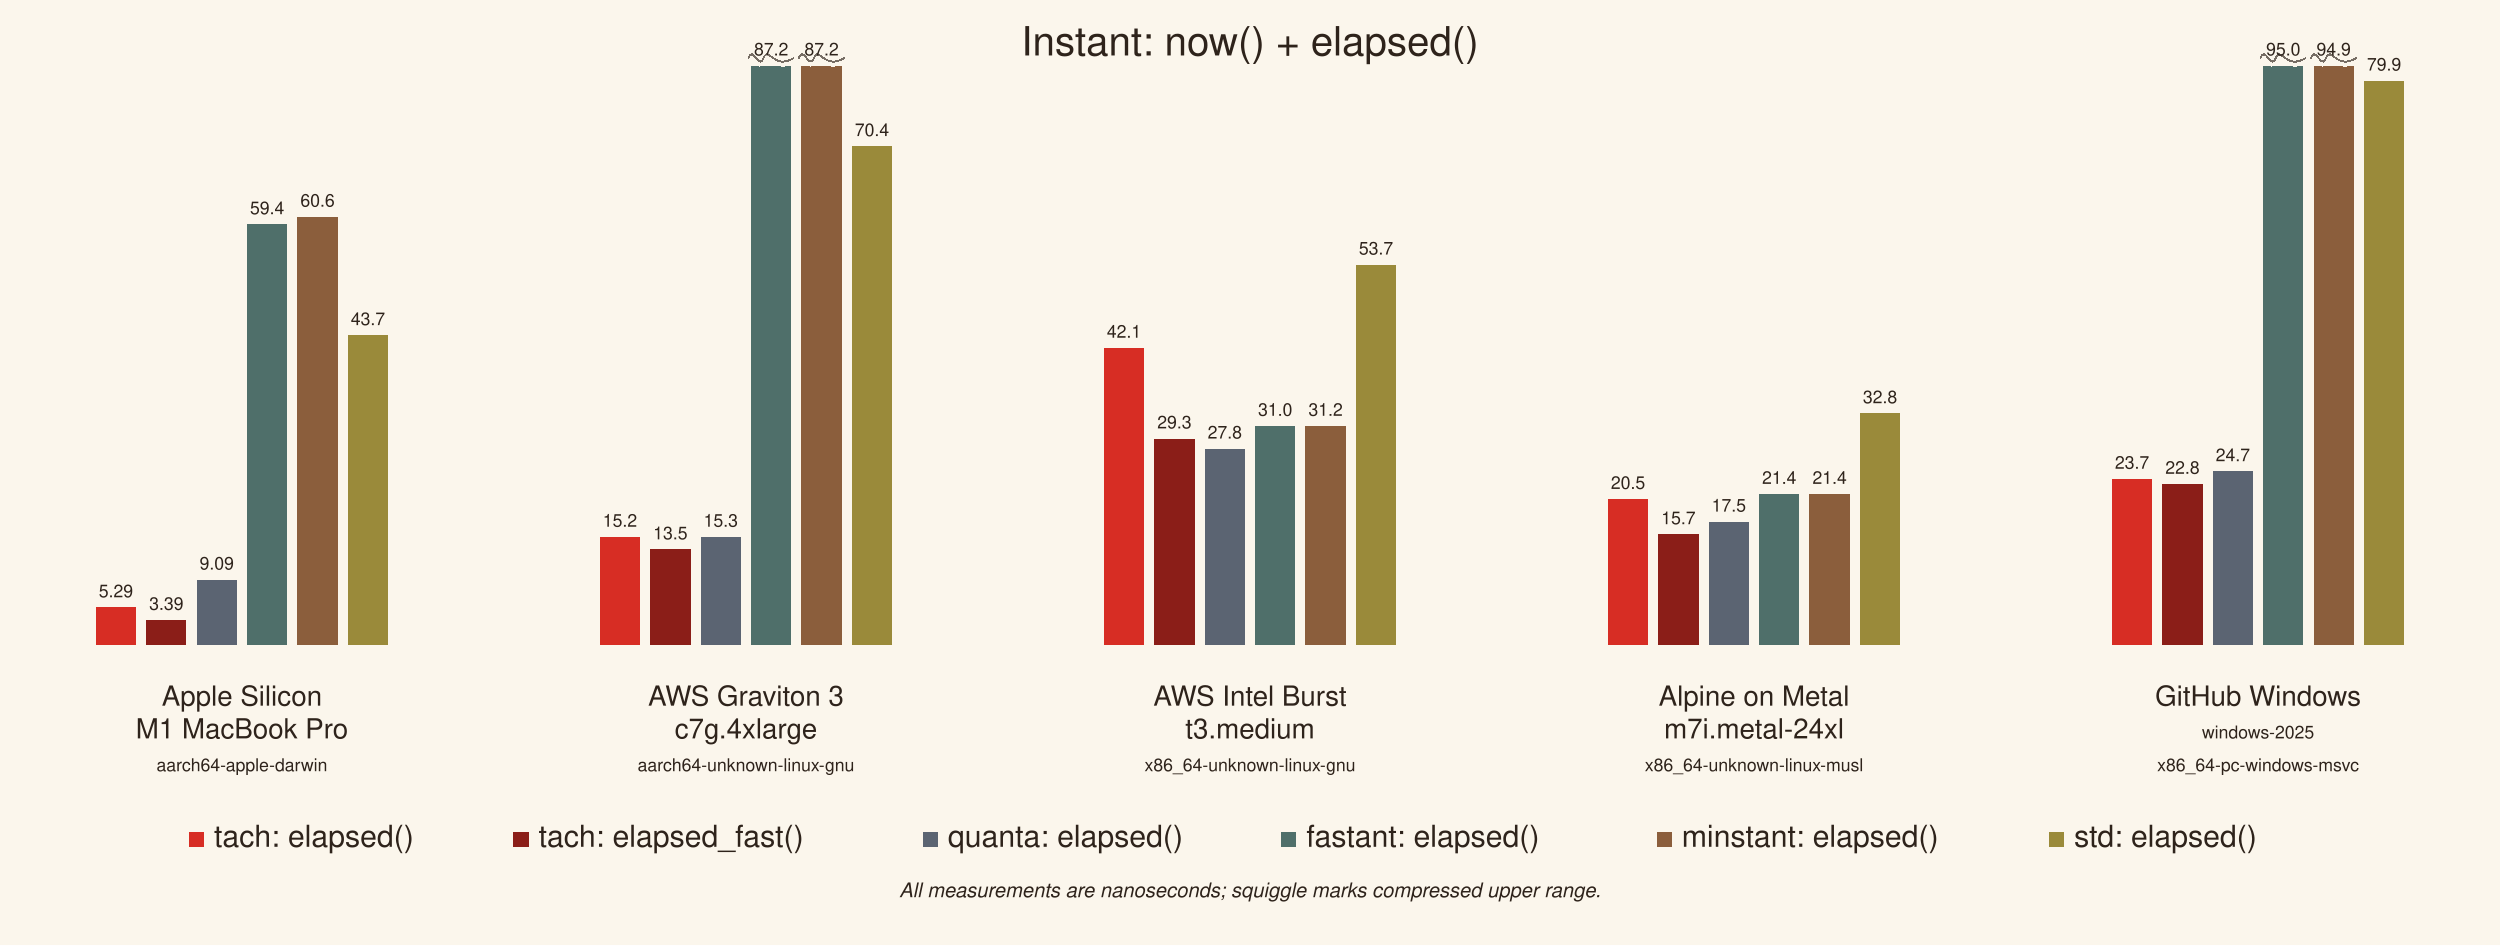
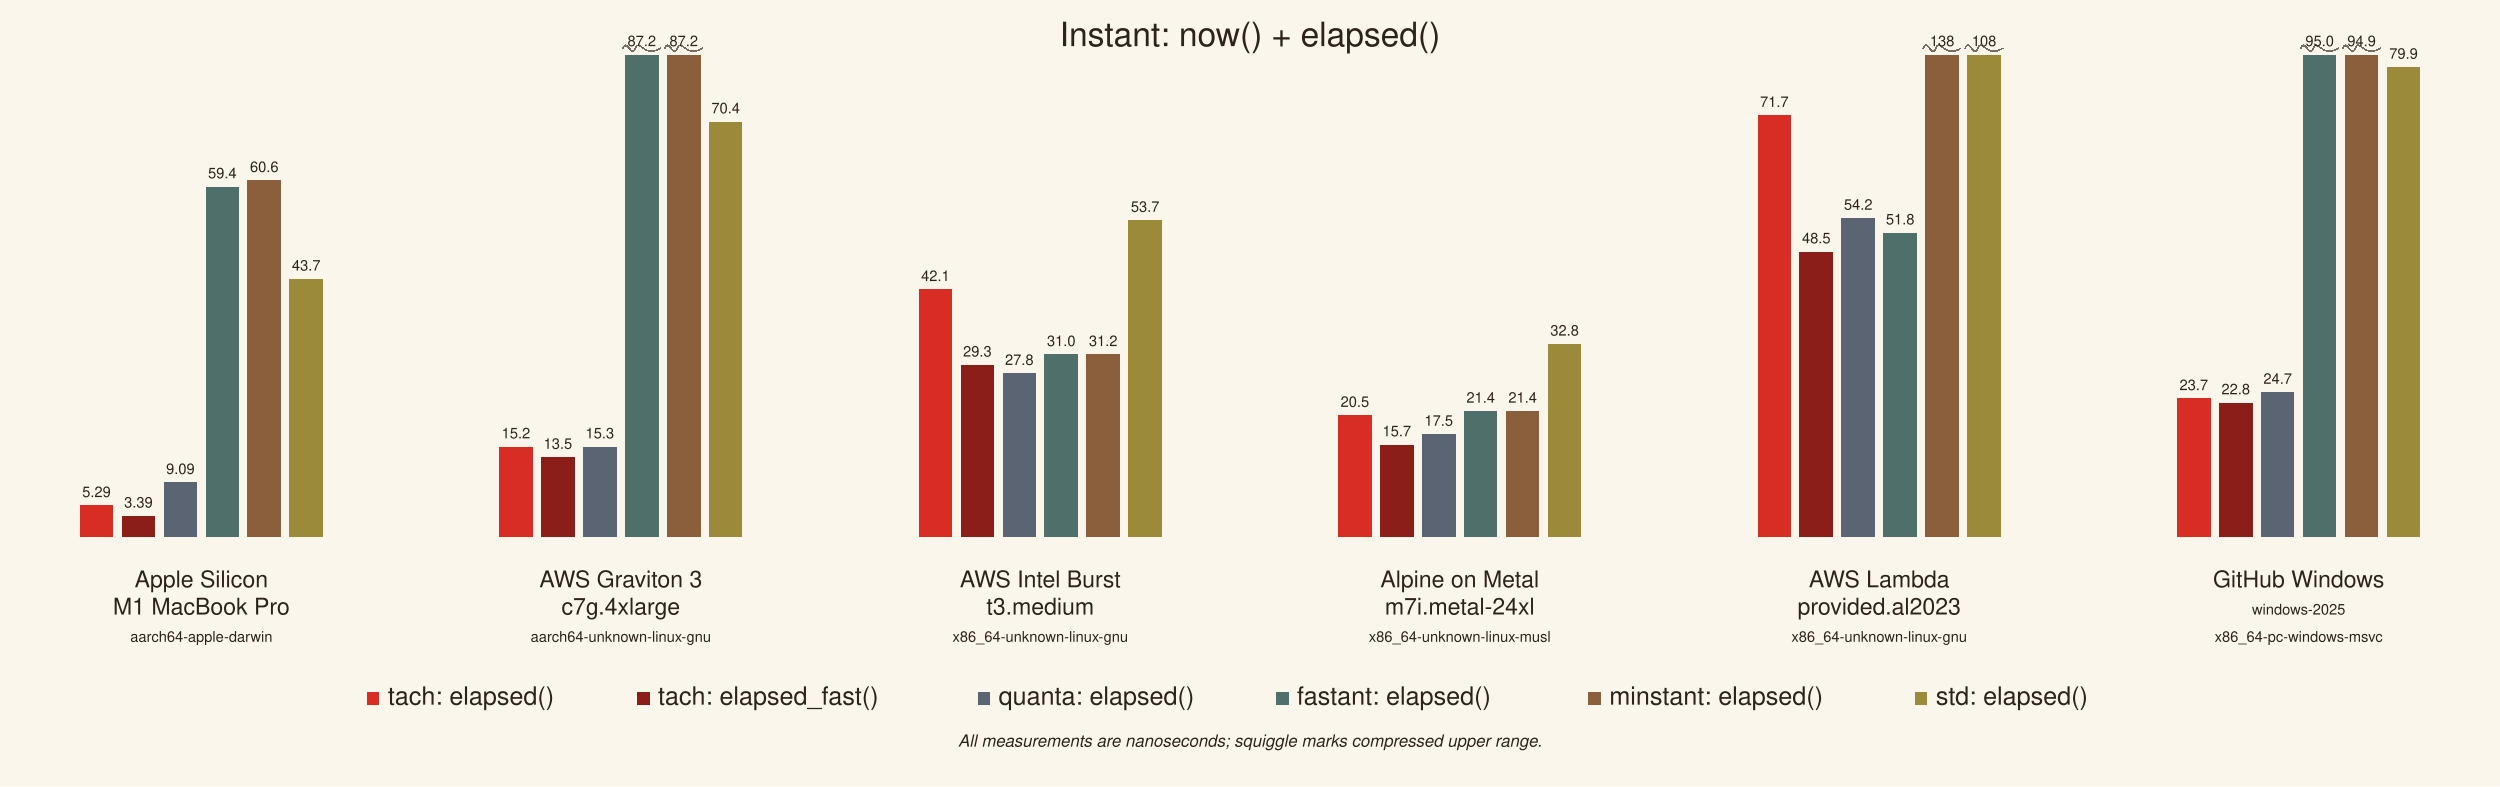
- <svg xmlns="http://www.w3.org/2000/svg" width="992" height="375" viewBox="0 0 992 375">
-   <rect width="992" height="375" fill="#FBF6EC" />
+ <svg xmlns="http://www.w3.org/2000/svg" width="1192" height="375" viewBox="0 0 1192 375">
+   <rect width="1192" height="375" fill="#FBF6EC" />
  <g shape-rendering="crispEdges">
-     <text x="496" y="22" text-anchor="middle" font-family="Avenir Next, Helvetica, Arial, sans-serif" font-size="16" fill="#2E231B">Instant: now() + elapsed()</text>
-     <rect x="74.92" y="330" width="6" height="6" fill="#D72D24" />
-     <text x="84.92" y="336" text-anchor="start" font-family="Avenir Next, Helvetica, Arial, sans-serif" font-size="12" fill="#2E231B">tach: elapsed()</text>
-     <rect x="203.72" y="330" width="6" height="6" fill="#8B1E18" />
-     <text x="213.72" y="336" text-anchor="start" font-family="Avenir Next, Helvetica, Arial, sans-serif" font-size="12" fill="#2E231B">tach: elapsed_fast()</text>
-     <rect x="366.12" y="330" width="6" height="6" fill="#5B6472" />
-     <text x="376.12" y="336" text-anchor="start" font-family="Avenir Next, Helvetica, Arial, sans-serif" font-size="12" fill="#2E231B">quanta: elapsed()</text>
-     <rect x="508.36" y="330" width="6" height="6" fill="#4F6F6A" />
-     <text x="518.36" y="336" text-anchor="start" font-family="Avenir Next, Helvetica, Arial, sans-serif" font-size="12" fill="#2E231B">fastant: elapsed()</text>
-     <rect x="657.32" y="330" width="6" height="6" fill="#8B5E3C" />
-     <text x="667.32" y="336" text-anchor="start" font-family="Avenir Next, Helvetica, Arial, sans-serif" font-size="12" fill="#2E231B">minstant: elapsed()</text>
-     <rect x="813" y="330" width="6" height="6" fill="#9A8A3A" />
-     <text x="823" y="336" text-anchor="start" font-family="Avenir Next, Helvetica, Arial, sans-serif" font-size="12" fill="#2E231B">std: elapsed()</text>
-     <text x="496" y="356" text-anchor="middle" font-family="Avenir Next, Helvetica, Arial, sans-serif" font-size="8" font-style="italic" fill="#2E231B">All measurements are nanoseconds; squiggle marks compressed upper range.</text>
+     <text x="596" y="22" text-anchor="middle" font-family="Avenir Next, Helvetica, Arial, sans-serif" font-size="16" fill="#2E231B">Instant: now() + elapsed()</text>
+     <rect x="174.92" y="330" width="6" height="6" fill="#D72D24" />
+     <text x="184.92" y="336" text-anchor="start" font-family="Avenir Next, Helvetica, Arial, sans-serif" font-size="12" fill="#2E231B">tach: elapsed()</text>
+     <rect x="303.72" y="330" width="6" height="6" fill="#8B1E18" />
+     <text x="313.72" y="336" text-anchor="start" font-family="Avenir Next, Helvetica, Arial, sans-serif" font-size="12" fill="#2E231B">tach: elapsed_fast()</text>
+     <rect x="466.12" y="330" width="6" height="6" fill="#5B6472" />
+     <text x="476.12" y="336" text-anchor="start" font-family="Avenir Next, Helvetica, Arial, sans-serif" font-size="12" fill="#2E231B">quanta: elapsed()</text>
+     <rect x="608.36" y="330" width="6" height="6" fill="#4F6F6A" />
+     <text x="618.36" y="336" text-anchor="start" font-family="Avenir Next, Helvetica, Arial, sans-serif" font-size="12" fill="#2E231B">fastant: elapsed()</text>
+     <rect x="757.32" y="330" width="6" height="6" fill="#8B5E3C" />
+     <text x="767.32" y="336" text-anchor="start" font-family="Avenir Next, Helvetica, Arial, sans-serif" font-size="12" fill="#2E231B">minstant: elapsed()</text>
+     <rect x="913" y="330" width="6" height="6" fill="#9A8A3A" />
+     <text x="923" y="336" text-anchor="start" font-family="Avenir Next, Helvetica, Arial, sans-serif" font-size="12" fill="#2E231B">std: elapsed()</text>
+     <text x="596" y="356" text-anchor="middle" font-family="Avenir Next, Helvetica, Arial, sans-serif" font-size="8" font-style="italic" fill="#2E231B">All measurements are nanoseconds; squiggle marks compressed upper range.</text>
    <rect x="38" y="241" width="16" height="15" fill="#D72D24" />
    <text x="46" y="237" text-anchor="middle" font-family="Avenir Next, Helvetica, Arial, sans-serif" font-size="7" fill="#2E231B">5.29</text>
    <rect x="58" y="246" width="16" height="10" fill="#8B1E18" />
    <text x="66" y="242" text-anchor="middle" font-family="Avenir Next, Helvetica, Arial, sans-serif" font-size="7" fill="#2E231B">3.39</text>
    <rect x="78" y="230" width="16" height="26" fill="#5B6472" />
    <text x="86" y="226" text-anchor="middle" font-family="Avenir Next, Helvetica, Arial, sans-serif" font-size="7" fill="#2E231B">9.09</text>
    <rect x="98" y="89" width="16" height="167" fill="#4F6F6A" />
    <text x="106" y="85" text-anchor="middle" font-family="Avenir Next, Helvetica, Arial, sans-serif" font-size="7" fill="#2E231B">59.4</text>
    <rect x="118" y="86" width="16" height="170" fill="#8B5E3C" />
    <text x="126" y="82" text-anchor="middle" font-family="Avenir Next, Helvetica, Arial, sans-serif" font-size="7" fill="#2E231B">60.6</text>
    <rect x="138" y="133" width="16" height="123" fill="#9A8A3A" />
    <text x="146" y="129" text-anchor="middle" font-family="Avenir Next, Helvetica, Arial, sans-serif" font-size="7" fill="#2E231B">43.7</text>
    <text x="96" y="280" text-anchor="middle" font-family="Avenir Next, Helvetica, Arial, sans-serif" font-size="11" fill="#2E231B">Apple Silicon</text>
    <text x="96" y="293" text-anchor="middle" font-family="Avenir Next, Helvetica, Arial, sans-serif" font-size="11" fill="#2E231B">M1 MacBook Pro</text>
    <text x="96" y="306" text-anchor="middle" font-family="Avenir Next, Helvetica, Arial, sans-serif" font-size="7" fill="#2E231B">aarch64-apple-darwin</text>
    <rect x="238" y="213" width="16" height="43" fill="#D72D24" />
    <text x="246" y="209" text-anchor="middle" font-family="Avenir Next, Helvetica, Arial, sans-serif" font-size="7" fill="#2E231B">15.2</text>
    <rect x="258" y="218" width="16" height="38" fill="#8B1E18" />
    <text x="266" y="214" text-anchor="middle" font-family="Avenir Next, Helvetica, Arial, sans-serif" font-size="7" fill="#2E231B">13.5</text>
    <rect x="278" y="213" width="16" height="43" fill="#5B6472" />
    <text x="286" y="209" text-anchor="middle" font-family="Avenir Next, Helvetica, Arial, sans-serif" font-size="7" fill="#2E231B">15.3</text>
    <rect x="298" y="26" width="16" height="230" fill="#4F6F6A" />
    <path d="M297 23 C299 18 301 28 303 23 S307 28 315 23" stroke="#FBF6EC" stroke-width="4" fill="none" stroke-linecap="round" />
    <path d="M297 23 C299 18 301 28 303 23 S307 28 315 23" stroke="#2E231B" stroke-width="0.8" fill="none" stroke-linecap="round" opacity="0.65" />
    <text x="306" y="22" text-anchor="middle" font-family="Avenir Next, Helvetica, Arial, sans-serif" font-size="7" fill="#2E231B">87.2</text>
    <rect x="318" y="26" width="16" height="230" fill="#8B5E3C" />
    <path d="M317 23 C319 18 321 28 323 23 S327 28 335 23" stroke="#FBF6EC" stroke-width="4" fill="none" stroke-linecap="round" />
    <path d="M317 23 C319 18 321 28 323 23 S327 28 335 23" stroke="#2E231B" stroke-width="0.8" fill="none" stroke-linecap="round" opacity="0.65" />
    <text x="326" y="22" text-anchor="middle" font-family="Avenir Next, Helvetica, Arial, sans-serif" font-size="7" fill="#2E231B">87.2</text>
    <rect x="338" y="58" width="16" height="198" fill="#9A8A3A" />
    <text x="346" y="54" text-anchor="middle" font-family="Avenir Next, Helvetica, Arial, sans-serif" font-size="7" fill="#2E231B">70.4</text>
    <text x="296" y="280" text-anchor="middle" font-family="Avenir Next, Helvetica, Arial, sans-serif" font-size="11" fill="#2E231B">AWS Graviton 3</text>
    <text x="296" y="293" text-anchor="middle" font-family="Avenir Next, Helvetica, Arial, sans-serif" font-size="11" fill="#2E231B">c7g.4xlarge</text>
    <text x="296" y="306" text-anchor="middle" font-family="Avenir Next, Helvetica, Arial, sans-serif" font-size="7" fill="#2E231B">aarch64-unknown-linux-gnu</text>
    <rect x="438" y="138" width="16" height="118" fill="#D72D24" />
    <text x="446" y="134" text-anchor="middle" font-family="Avenir Next, Helvetica, Arial, sans-serif" font-size="7" fill="#2E231B">42.1</text>
    <rect x="458" y="174" width="16" height="82" fill="#8B1E18" />
    <text x="466" y="170" text-anchor="middle" font-family="Avenir Next, Helvetica, Arial, sans-serif" font-size="7" fill="#2E231B">29.3</text>
    <rect x="478" y="178" width="16" height="78" fill="#5B6472" />
    <text x="486" y="174" text-anchor="middle" font-family="Avenir Next, Helvetica, Arial, sans-serif" font-size="7" fill="#2E231B">27.8</text>
    <rect x="498" y="169" width="16" height="87" fill="#4F6F6A" />
    <text x="506" y="165" text-anchor="middle" font-family="Avenir Next, Helvetica, Arial, sans-serif" font-size="7" fill="#2E231B">31.0</text>
    <rect x="518" y="169" width="16" height="87" fill="#8B5E3C" />
    <text x="526" y="165" text-anchor="middle" font-family="Avenir Next, Helvetica, Arial, sans-serif" font-size="7" fill="#2E231B">31.2</text>
    <rect x="538" y="105" width="16" height="151" fill="#9A8A3A" />
    <text x="546" y="101" text-anchor="middle" font-family="Avenir Next, Helvetica, Arial, sans-serif" font-size="7" fill="#2E231B">53.7</text>
    <text x="496" y="280" text-anchor="middle" font-family="Avenir Next, Helvetica, Arial, sans-serif" font-size="11" fill="#2E231B">AWS Intel Burst</text>
    <text x="496" y="293" text-anchor="middle" font-family="Avenir Next, Helvetica, Arial, sans-serif" font-size="11" fill="#2E231B">t3.medium</text>
    <text x="496" y="306" text-anchor="middle" font-family="Avenir Next, Helvetica, Arial, sans-serif" font-size="7" fill="#2E231B">x86_64-unknown-linux-gnu</text>
    <rect x="638" y="198" width="16" height="58" fill="#D72D24" />
    <text x="646" y="194" text-anchor="middle" font-family="Avenir Next, Helvetica, Arial, sans-serif" font-size="7" fill="#2E231B">20.5</text>
    <rect x="658" y="212" width="16" height="44" fill="#8B1E18" />
    <text x="666" y="208" text-anchor="middle" font-family="Avenir Next, Helvetica, Arial, sans-serif" font-size="7" fill="#2E231B">15.7</text>
    <rect x="678" y="207" width="16" height="49" fill="#5B6472" />
    <text x="686" y="203" text-anchor="middle" font-family="Avenir Next, Helvetica, Arial, sans-serif" font-size="7" fill="#2E231B">17.5</text>
    <rect x="698" y="196" width="16" height="60" fill="#4F6F6A" />
    <text x="706" y="192" text-anchor="middle" font-family="Avenir Next, Helvetica, Arial, sans-serif" font-size="7" fill="#2E231B">21.4</text>
    <rect x="718" y="196" width="16" height="60" fill="#8B5E3C" />
    <text x="726" y="192" text-anchor="middle" font-family="Avenir Next, Helvetica, Arial, sans-serif" font-size="7" fill="#2E231B">21.4</text>
    <rect x="738" y="164" width="16" height="92" fill="#9A8A3A" />
    <text x="746" y="160" text-anchor="middle" font-family="Avenir Next, Helvetica, Arial, sans-serif" font-size="7" fill="#2E231B">32.8</text>
    <text x="696" y="280" text-anchor="middle" font-family="Avenir Next, Helvetica, Arial, sans-serif" font-size="11" fill="#2E231B">Alpine on Metal</text>
    <text x="696" y="293" text-anchor="middle" font-family="Avenir Next, Helvetica, Arial, sans-serif" font-size="11" fill="#2E231B">m7i.metal-24xl</text>
    <text x="696" y="306" text-anchor="middle" font-family="Avenir Next, Helvetica, Arial, sans-serif" font-size="7" fill="#2E231B">x86_64-unknown-linux-musl</text>
-     <rect x="838" y="190" width="16" height="66" fill="#D72D24" />
-     <text x="846" y="186" text-anchor="middle" font-family="Avenir Next, Helvetica, Arial, sans-serif" font-size="7" fill="#2E231B">23.7</text>
-     <rect x="858" y="192" width="16" height="64" fill="#8B1E18" />
-     <text x="866" y="188" text-anchor="middle" font-family="Avenir Next, Helvetica, Arial, sans-serif" font-size="7" fill="#2E231B">22.8</text>
-     <rect x="878" y="187" width="16" height="69" fill="#5B6472" />
-     <text x="886" y="183" text-anchor="middle" font-family="Avenir Next, Helvetica, Arial, sans-serif" font-size="7" fill="#2E231B">24.7</text>
-     <rect x="898" y="26" width="16" height="230" fill="#4F6F6A" />
-     <path d="M897 23 C899 18 901 28 903 23 S907 28 915 23" stroke="#FBF6EC" stroke-width="4" fill="none" stroke-linecap="round" />
-     <path d="M897 23 C899 18 901 28 903 23 S907 28 915 23" stroke="#2E231B" stroke-width="0.8" fill="none" stroke-linecap="round" opacity="0.65" />
-     <text x="906" y="22" text-anchor="middle" font-family="Avenir Next, Helvetica, Arial, sans-serif" font-size="7" fill="#2E231B">95.0</text>
+     <rect x="838" y="55" width="16" height="201" fill="#D72D24" />
+     <text x="846" y="51" text-anchor="middle" font-family="Avenir Next, Helvetica, Arial, sans-serif" font-size="7" fill="#2E231B">71.7</text>
+     <rect x="858" y="120" width="16" height="136" fill="#8B1E18" />
+     <text x="866" y="116" text-anchor="middle" font-family="Avenir Next, Helvetica, Arial, sans-serif" font-size="7" fill="#2E231B">48.5</text>
+     <rect x="878" y="104" width="16" height="152" fill="#5B6472" />
+     <text x="886" y="100" text-anchor="middle" font-family="Avenir Next, Helvetica, Arial, sans-serif" font-size="7" fill="#2E231B">54.2</text>
+     <rect x="898" y="111" width="16" height="145" fill="#4F6F6A" />
+     <text x="906" y="107" text-anchor="middle" font-family="Avenir Next, Helvetica, Arial, sans-serif" font-size="7" fill="#2E231B">51.8</text>
    <rect x="918" y="26" width="16" height="230" fill="#8B5E3C" />
    <path d="M917 23 C919 18 921 28 923 23 S927 28 935 23" stroke="#FBF6EC" stroke-width="4" fill="none" stroke-linecap="round" />
    <path d="M917 23 C919 18 921 28 923 23 S927 28 935 23" stroke="#2E231B" stroke-width="0.8" fill="none" stroke-linecap="round" opacity="0.65" />
-     <text x="926" y="22" text-anchor="middle" font-family="Avenir Next, Helvetica, Arial, sans-serif" font-size="7" fill="#2E231B">94.9</text>
-     <rect x="938" y="32" width="16" height="224" fill="#9A8A3A" />
-     <text x="946" y="28" text-anchor="middle" font-family="Avenir Next, Helvetica, Arial, sans-serif" font-size="7" fill="#2E231B">79.9</text>
-     <text x="896" y="280" text-anchor="middle" font-family="Avenir Next, Helvetica, Arial, sans-serif" font-size="11" fill="#2E231B">GitHub Windows</text>
-     <text x="896" y="293" text-anchor="middle" font-family="Avenir Next, Helvetica, Arial, sans-serif" font-size="7" fill="#2E231B">windows-2025</text>
-     <text x="896" y="306" text-anchor="middle" font-family="Avenir Next, Helvetica, Arial, sans-serif" font-size="7" fill="#2E231B">x86_64-pc-windows-msvc</text>
+     <text x="926" y="22" text-anchor="middle" font-family="Avenir Next, Helvetica, Arial, sans-serif" font-size="7" fill="#2E231B">138</text>
+     <rect x="938" y="26" width="16" height="230" fill="#9A8A3A" />
+     <path d="M937 23 C939 18 941 28 943 23 S947 28 955 23" stroke="#FBF6EC" stroke-width="4" fill="none" stroke-linecap="round" />
+     <path d="M937 23 C939 18 941 28 943 23 S947 28 955 23" stroke="#2E231B" stroke-width="0.8" fill="none" stroke-linecap="round" opacity="0.65" />
+     <text x="946" y="22" text-anchor="middle" font-family="Avenir Next, Helvetica, Arial, sans-serif" font-size="7" fill="#2E231B">108</text>
+     <text x="896" y="280" text-anchor="middle" font-family="Avenir Next, Helvetica, Arial, sans-serif" font-size="11" fill="#2E231B">AWS Lambda</text>
+     <text x="896" y="293" text-anchor="middle" font-family="Avenir Next, Helvetica, Arial, sans-serif" font-size="11" fill="#2E231B">provided.al2023</text>
+     <text x="896" y="306" text-anchor="middle" font-family="Avenir Next, Helvetica, Arial, sans-serif" font-size="7" fill="#2E231B">x86_64-unknown-linux-gnu</text>
+     <rect x="1038" y="190" width="16" height="66" fill="#D72D24" />
+     <text x="1046" y="186" text-anchor="middle" font-family="Avenir Next, Helvetica, Arial, sans-serif" font-size="7" fill="#2E231B">23.7</text>
+     <rect x="1058" y="192" width="16" height="64" fill="#8B1E18" />
+     <text x="1066" y="188" text-anchor="middle" font-family="Avenir Next, Helvetica, Arial, sans-serif" font-size="7" fill="#2E231B">22.8</text>
+     <rect x="1078" y="187" width="16" height="69" fill="#5B6472" />
+     <text x="1086" y="183" text-anchor="middle" font-family="Avenir Next, Helvetica, Arial, sans-serif" font-size="7" fill="#2E231B">24.7</text>
+     <rect x="1098" y="26" width="16" height="230" fill="#4F6F6A" />
+     <path d="M1097 23 C1099 18 1101 28 1103 23 S1107 28 1115 23" stroke="#FBF6EC" stroke-width="4" fill="none" stroke-linecap="round" />
+     <path d="M1097 23 C1099 18 1101 28 1103 23 S1107 28 1115 23" stroke="#2E231B" stroke-width="0.8" fill="none" stroke-linecap="round" opacity="0.65" />
+     <text x="1106" y="22" text-anchor="middle" font-family="Avenir Next, Helvetica, Arial, sans-serif" font-size="7" fill="#2E231B">95.0</text>
+     <rect x="1118" y="26" width="16" height="230" fill="#8B5E3C" />
+     <path d="M1117 23 C1119 18 1121 28 1123 23 S1127 28 1135 23" stroke="#FBF6EC" stroke-width="4" fill="none" stroke-linecap="round" />
+     <path d="M1117 23 C1119 18 1121 28 1123 23 S1127 28 1135 23" stroke="#2E231B" stroke-width="0.8" fill="none" stroke-linecap="round" opacity="0.65" />
+     <text x="1126" y="22" text-anchor="middle" font-family="Avenir Next, Helvetica, Arial, sans-serif" font-size="7" fill="#2E231B">94.9</text>
+     <rect x="1138" y="32" width="16" height="224" fill="#9A8A3A" />
+     <text x="1146" y="28" text-anchor="middle" font-family="Avenir Next, Helvetica, Arial, sans-serif" font-size="7" fill="#2E231B">79.9</text>
+     <text x="1096" y="280" text-anchor="middle" font-family="Avenir Next, Helvetica, Arial, sans-serif" font-size="11" fill="#2E231B">GitHub Windows</text>
+     <text x="1096" y="293" text-anchor="middle" font-family="Avenir Next, Helvetica, Arial, sans-serif" font-size="7" fill="#2E231B">windows-2025</text>
+     <text x="1096" y="306" text-anchor="middle" font-family="Avenir Next, Helvetica, Arial, sans-serif" font-size="7" fill="#2E231B">x86_64-pc-windows-msvc</text>
  </g>
</svg>
